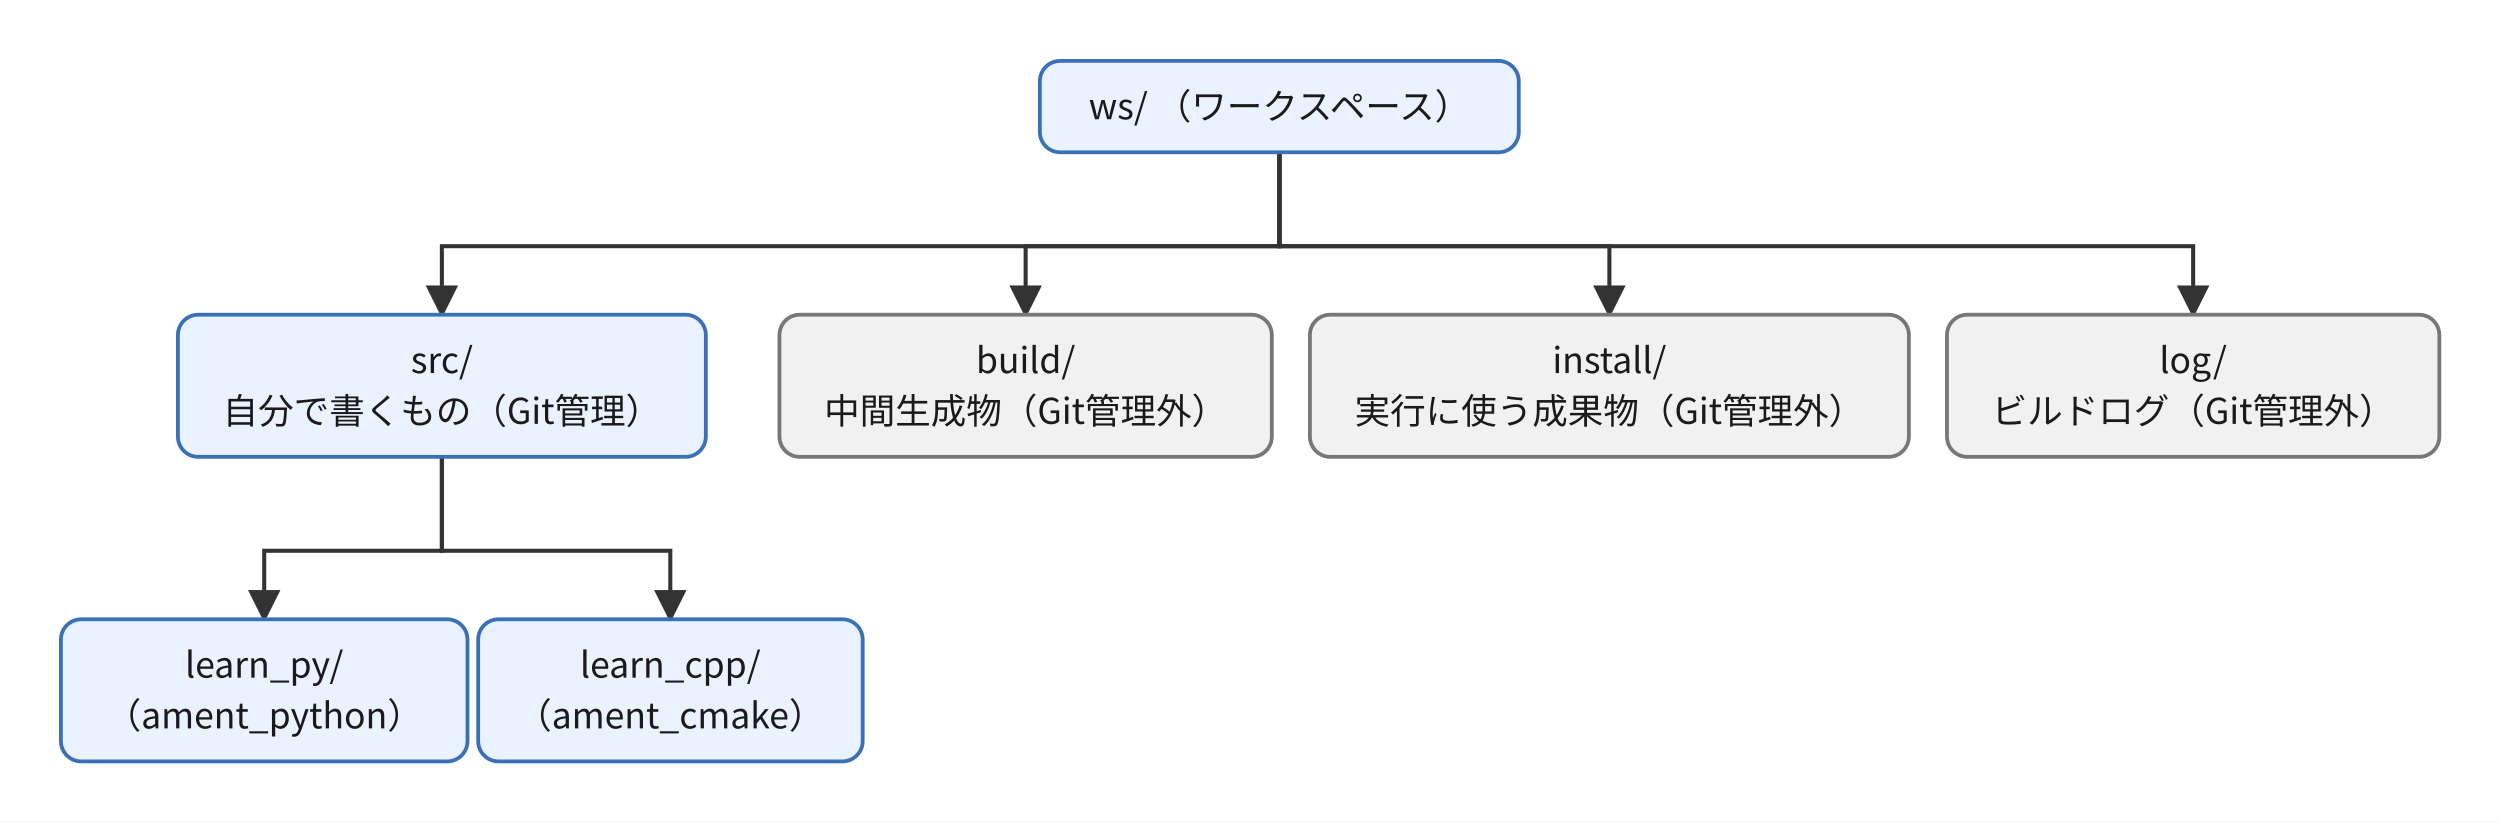
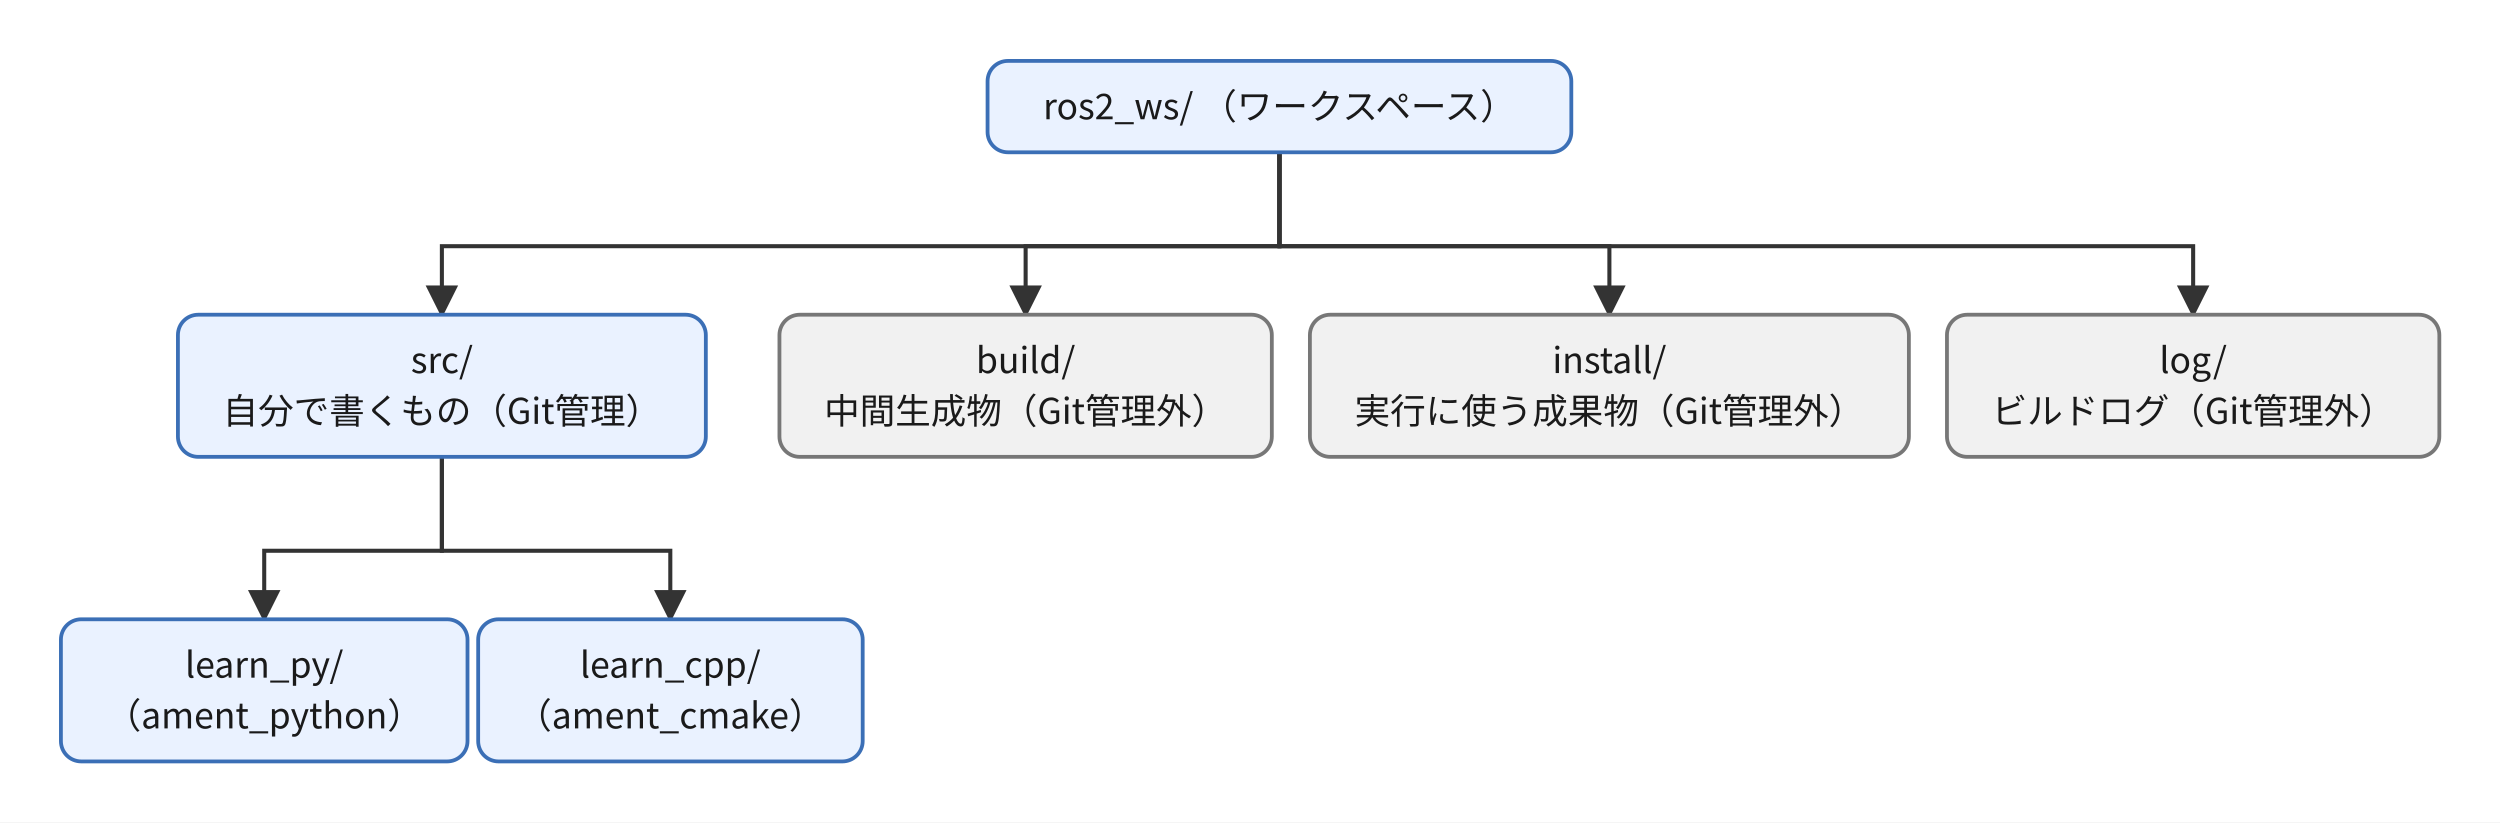
<svg xmlns="http://www.w3.org/2000/svg" viewBox="0 0 985 324" width="985" height="324" font-family="'Noto Sans CJK JP','Noto Sans JP','Hiragino Sans','Yu Gothic',Meiryo,sans-serif" font-size="14" role="img" aria-label="図: ワークスペースの構成。src/だけが自分で書くもの（Git管理）で、build/・install/・log/は生成物">
  <defs>
    <marker id="a" viewBox="0 0 10 10" refX="9" refY="5" markerWidth="8" markerHeight="8" orient="auto">
      <path d="M0,0 L10,5 L0,10 z" fill="#333333" />
    </marker>
    <marker id="as" viewBox="0 0 10 10" refX="1" refY="5" markerWidth="8" markerHeight="8" orient="auto-start-reverse">
      <path d="M0,0 L10,5 L0,10 z" fill="#333333" />
    </marker>
    <marker id="ab" viewBox="0 0 10 10" refX="9" refY="5" markerWidth="8" markerHeight="8" orient="auto">
      <path d="M0,0 L10,5 L0,10 z" fill="#c62828" />
    </marker>
    <marker id="abs" viewBox="0 0 10 10" refX="1" refY="5" markerWidth="8" markerHeight="8" orient="auto-start-reverse">
      <path d="M0,0 L10,5 L0,10 z" fill="#c62828" />
    </marker>
  </defs>
  <rect x="0" y="0" width="985" height="324" fill="#ffffff" />
  <g transform="translate(14.1,2.0)" fill="#1a1a1a">
    <path d="M490.0,58.0 L490.0,95.0 L160.0,95.0 L160.0,122.0" fill="none" stroke="#333333" stroke-width="1.6" marker-end="url(#a)" />
    <path d="M490.0,58.0 L490.0,95.0 L390.0,95.0 L390.0,122.0" fill="none" stroke="#333333" stroke-width="1.6" marker-end="url(#a)" />
    <path d="M490.0,58.0 L490.0,95.0 L620.0,95.0 L620.0,122.0" fill="none" stroke="#333333" stroke-width="1.6" marker-end="url(#a)" />
    <path d="M490.0,58.0 L490.0,95.0 L850.0,95.0 L850.0,122.0" fill="none" stroke="#333333" stroke-width="1.6" marker-end="url(#a)" />
    <path d="M160.0,178.0 L160.0,215.0 L90.0,215.0 L90.0,242.0" fill="none" stroke="#333333" stroke-width="1.6" marker-end="url(#a)" />
    <path d="M160.0,178.0 L160.0,215.0 L250.0,215.0 L250.0,242.0" fill="none" stroke="#333333" stroke-width="1.6" marker-end="url(#a)" />
-     <rect x="395.6" y="22.0" width="188.7" height="36.0" rx="8" fill="#eaf2ff" stroke="#3b6fb6" stroke-width="1.5" />
-     <text x="490.0" y="45.0" text-anchor="middle">ws/ （ワークスペース）</text>
+     <rect x="375.0" y="22.0" width="230.0" height="36.0" rx="8" fill="#eaf2ff" stroke="#3b6fb6" stroke-width="1.5" />
+     <text x="490.0" y="45.0" text-anchor="middle">ros2_ws/ （ワークスペース）</text>
    <rect x="56.0" y="122.0" width="208.0" height="56.0" rx="8" fill="#eaf2ff" stroke="#3b6fb6" stroke-width="1.5" />
    <text x="160.0" y="145.0" text-anchor="middle">src/</text>
    <text x="160.0" y="165.0" text-anchor="middle">自分で書くもの（Git管理）</text>
    <rect x="293.0" y="122.0" width="194.0" height="56.0" rx="8" fill="#f1f1f1" stroke="#777777" stroke-width="1.5" />
    <text x="390.0" y="145.0" text-anchor="middle">build/</text>
    <text x="390.0" y="165.0" text-anchor="middle">中間生成物（Git管理外）</text>
    <rect x="502.0" y="122.0" width="236.0" height="56.0" rx="8" fill="#f1f1f1" stroke="#777777" stroke-width="1.5" />
    <text x="620.0" y="145.0" text-anchor="middle">install/</text>
    <text x="620.0" y="165.0" text-anchor="middle">実行に使う成果物（Git管理外）</text>
    <rect x="753.0" y="122.0" width="194.0" height="56.0" rx="8" fill="#f1f1f1" stroke="#777777" stroke-width="1.5" />
    <text x="850.0" y="145.0" text-anchor="middle">log/</text>
    <text x="850.0" y="165.0" text-anchor="middle">ビルドログ（Git管理外）</text>
    <rect x="9.9" y="242.0" width="160.2" height="56.0" rx="8" fill="#eaf2ff" stroke="#3b6fb6" stroke-width="1.5" />
    <text x="90.0" y="265.0" text-anchor="middle">learn_py/</text>
    <text x="90.0" y="285.0" text-anchor="middle">（ament_python）</text>
    <rect x="174.3" y="242.0" width="151.5" height="56.0" rx="8" fill="#eaf2ff" stroke="#3b6fb6" stroke-width="1.5" />
    <text x="250.0" y="265.0" text-anchor="middle">learn_cpp/</text>
    <text x="250.0" y="285.0" text-anchor="middle">（ament_cmake）</text>
  </g>
</svg>
